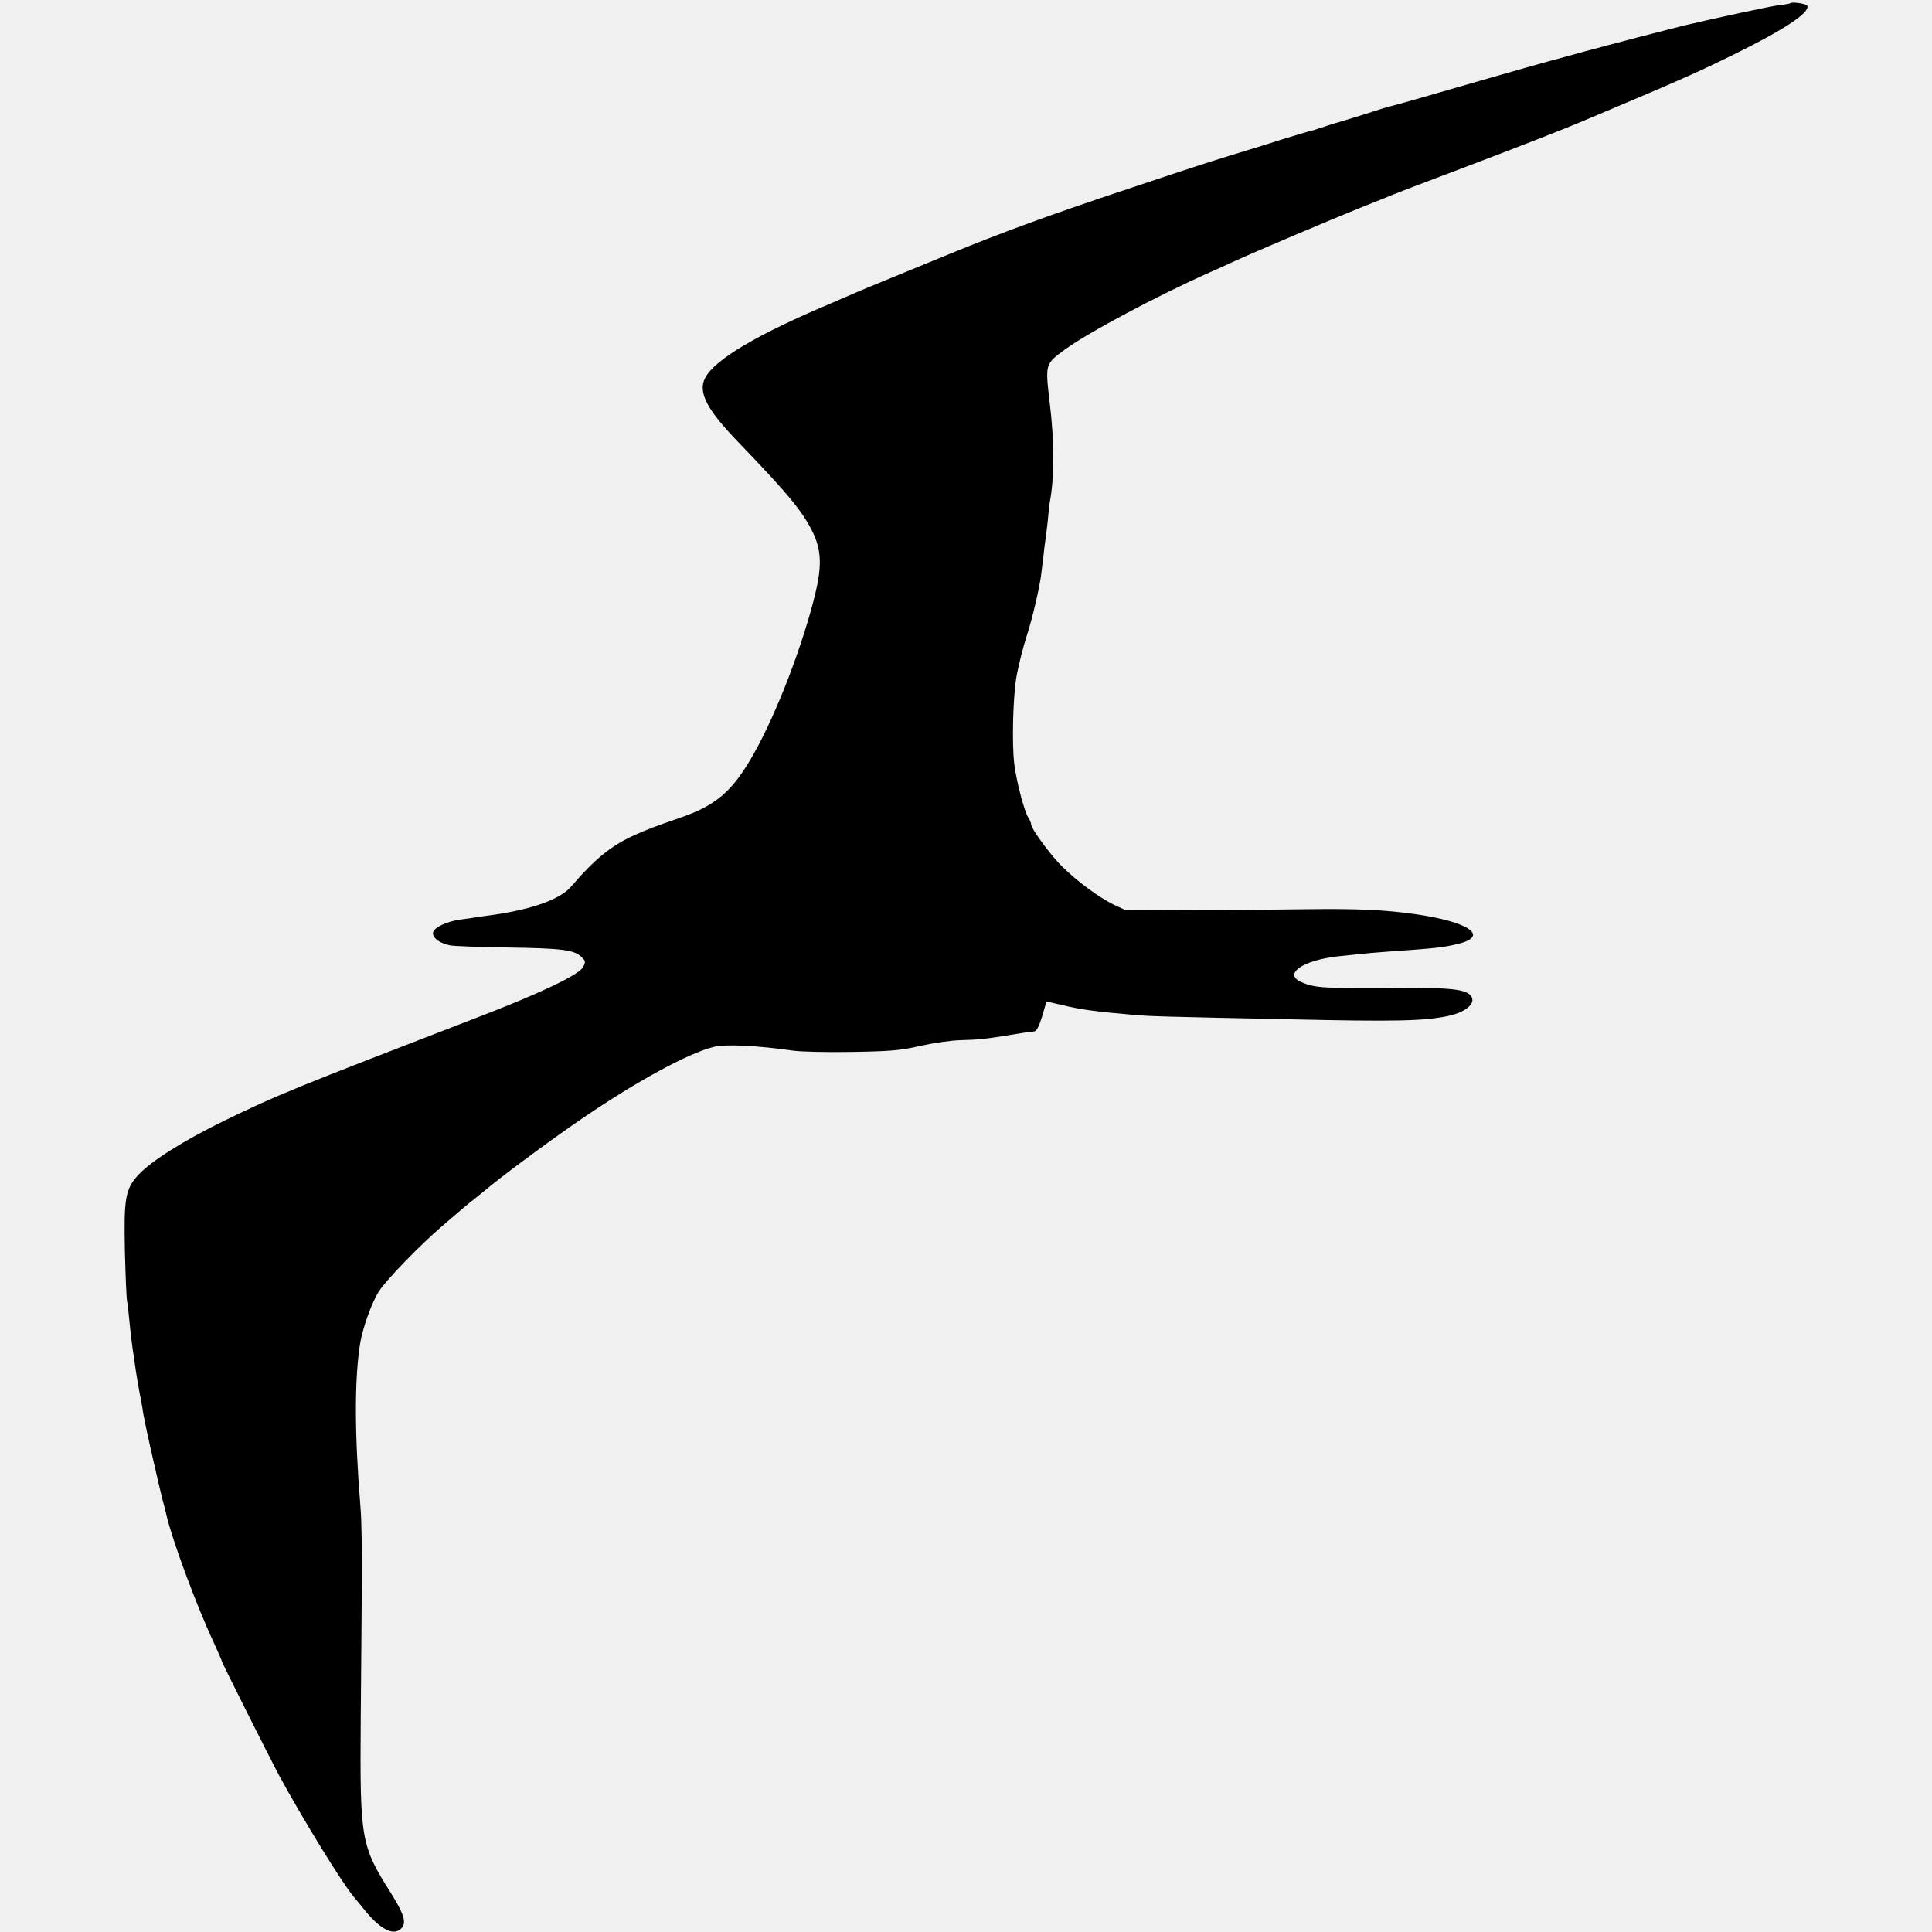
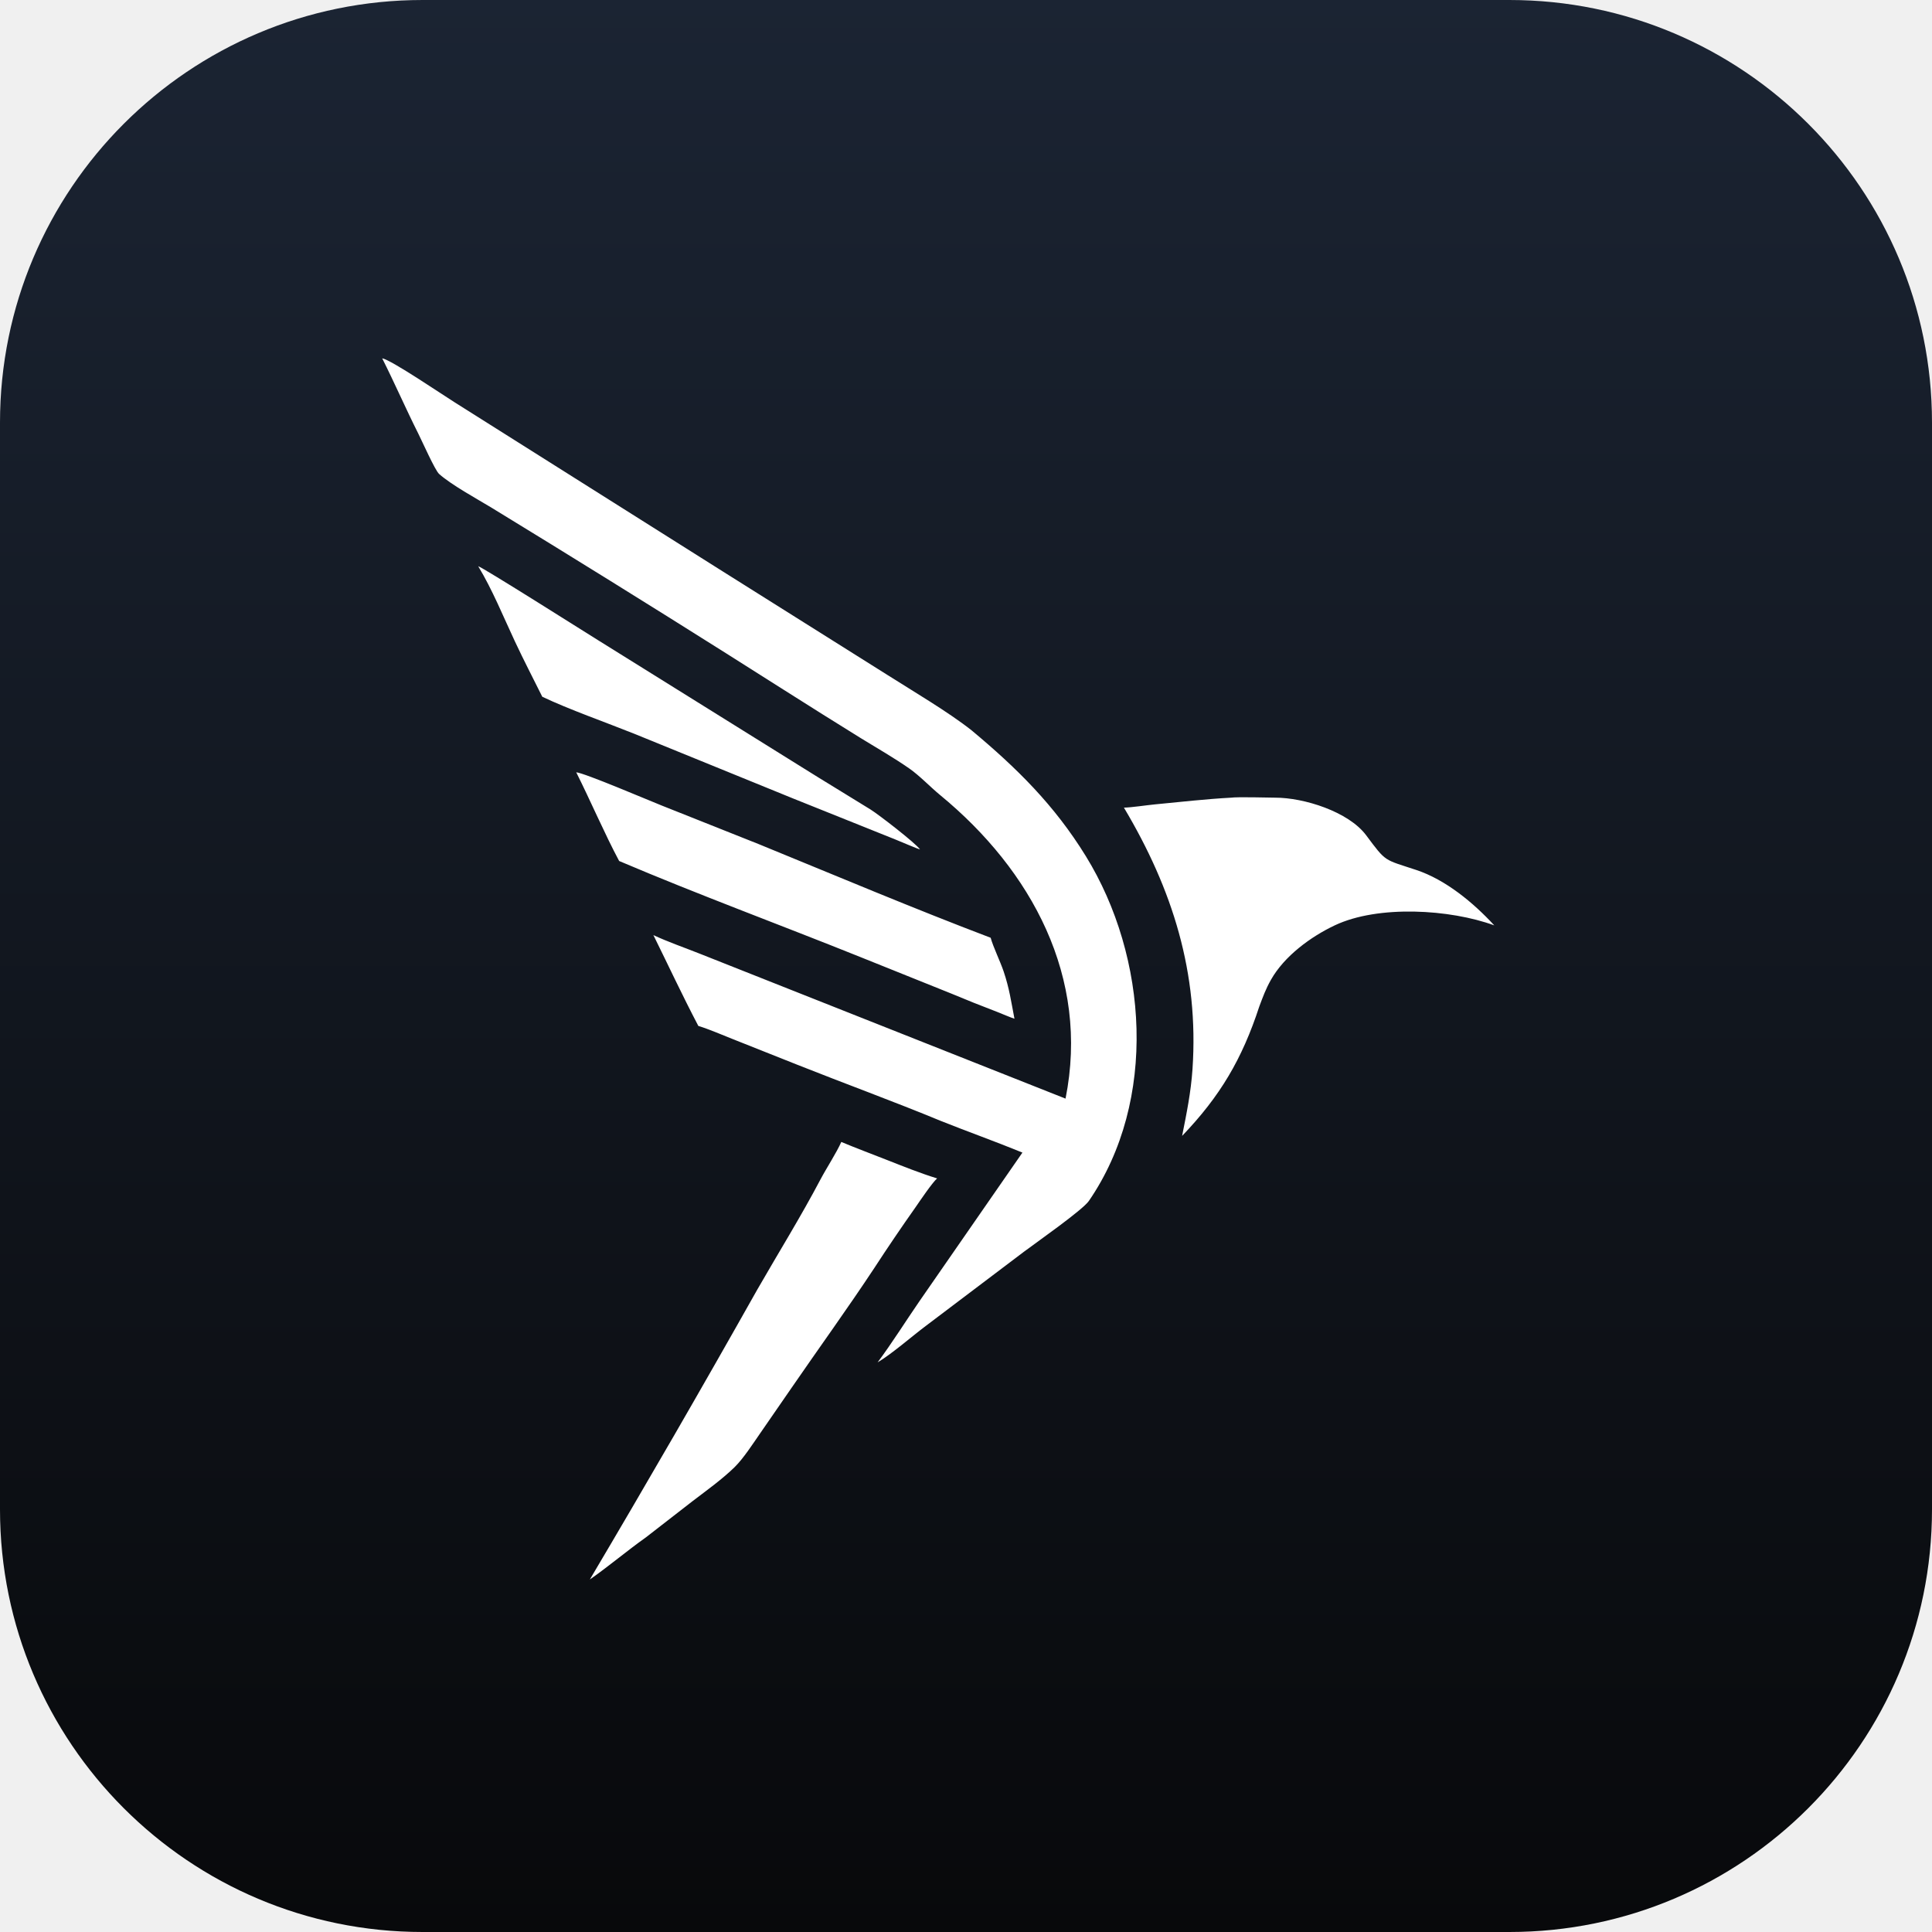
- <svg xmlns="http://www.w3.org/2000/svg" version="1.0" width="888pt" height="888pt" viewBox="0 0 888 888" preserveAspectRatio="xMidYMid meet">
-   <g transform="translate(0,888) scale(0.1,-0.1)" fill="#000000" stroke="none">
-     <path d="M8228 8865 c-2 -2 -25 -6 -53 -9 -38 -5 -278 -56 -425 -91 -33 -7 -381 -98 -465 -121 -49 -14 -124 -34 -165 -45 -67 -18 -485 -138 -615 -176 -50 -14 -106 -30 -135 -37 -8 -2 -35 -11 -60 -19 -25 -8 -85 -27 -135 -42 -49 -14 -101 -31 -115 -36 -14 -5 -34 -11 -45 -13 -11 -3 -65 -19 -120 -36 -55 -18 -127 -40 -160 -50 -175 -53 -247 -77 -550 -178 -364 -121 -578 -200 -820 -299 -88 -36 -214 -88 -280 -115 -66 -27 -129 -53 -140 -58 -11 -5 -67 -29 -125 -54 -342 -144 -535 -259 -579 -343 -34 -66 7 -145 156 -299 229 -238 293 -316 340 -413 38 -80 41 -152 10 -281 -57 -234 -175 -543 -281 -732 -98 -174 -172 -239 -341 -297 -116 -40 -147 -52 -210 -80 -107 -49 -179 -107 -290 -236 -51 -59 -179 -105 -365 -131 -19 -2 -48 -7 -65 -9 -16 -3 -50 -8 -75 -11 -69 -9 -130 -39 -130 -63 0 -24 31 -46 78 -56 18 -4 139 -8 270 -10 250 -4 302 -11 335 -44 19 -18 19 -23 7 -46 -19 -36 -198 -121 -490 -233 -850 -328 -914 -354 -1159 -473 -185 -90 -337 -186 -395 -249 -60 -65 -67 -107 -62 -350 3 -113 7 -216 10 -230 3 -14 7 -52 10 -85 7 -70 14 -128 21 -170 2 -16 7 -48 10 -70 3 -22 11 -64 16 -94 6 -30 12 -64 14 -75 1 -12 5 -34 9 -51 3 -16 8 -39 10 -50 12 -57 58 -258 71 -310 9 -33 18 -69 20 -79 25 -110 138 -416 216 -582 21 -47 39 -87 39 -90 0 -7 217 -438 261 -521 109 -201 293 -501 347 -564 11 -13 37 -44 56 -68 69 -82 126 -109 160 -75 26 25 14 65 -48 164 -138 218 -142 245 -138 800 2 206 4 488 5 625 1 138 -1 293 -6 345 -28 345 -28 594 -1 760 12 69 54 187 86 235 33 52 188 212 293 302 98 84 108 93 144 121 19 15 52 42 75 61 78 64 302 229 426 313 248 169 483 297 600 326 53 14 205 6 365 -17 33 -5 155 -8 270 -6 179 3 226 7 316 28 58 13 140 25 182 26 82 2 120 6 217 22 73 12 97 16 122 18 12 1 23 21 38 70 l20 68 74 -17 c81 -20 155 -30 331 -45 69 -6 132 -8 715 -20 484 -11 620 -8 729 16 85 19 131 63 98 96 -25 26 -104 34 -302 32 -373 -2 -408 -1 -471 26 -90 37 2 102 171 120 33 3 76 8 95 10 19 2 71 7 115 10 243 17 267 20 338 37 145 36 47 102 -203 137 -136 19 -262 25 -490 22 -124 -2 -362 -4 -530 -4 l-305 -1 -56 26 c-65 31 -171 109 -238 176 -52 51 -141 173 -141 191 0 6 -6 22 -14 34 -18 27 -54 165 -64 244 -12 98 -6 322 12 414 9 47 29 127 45 176 26 80 58 218 66 278 1 11 6 47 10 80 3 33 8 70 10 83 2 13 7 53 11 90 3 37 8 74 9 83 22 118 22 279 -1 464 -20 172 -20 172 70 238 108 79 426 248 666 355 25 11 77 34 115 52 92 42 443 191 570 242 55 22 109 44 120 48 24 11 130 52 390 150 199 75 449 173 500 195 17 7 118 50 225 95 237 100 333 143 490 220 229 113 348 191 337 223 -3 10 -70 20 -79 12z" />
-   </g>
+ <svg xmlns="http://www.w3.org/2000/svg" viewBox="0 0 512 512">
+   <defs>
+     <linearGradient id="bg" x1="0" y1="0" x2="0" y2="1">
+       <stop offset="0" stop-color="#1b2433" />
+       <stop offset="1" stop-color="#08090b" />
+     </linearGradient>
+   </defs>
+   <rect width="512" height="512" rx="112" fill="url(#bg)" />
+   <svg x="97.2" y="91.0" width="301.6" height="330.0" viewBox="5 7 371 406">
+     <path fill="#ffffff" d="M232.795 253.239L142.46 217.449L113.266 205.878C108.63 204.04 102.847 202.02 98.418 199.924C103.479 210.167 107.704 219.296 113.07 229.536C116.417 230.544 121.081 232.56 124.413 233.877L145.312 242.185C160.905 248.383 176.576 254.082 192.125 260.508C201.019 264.065 209.805 267.171 218.74 270.835L185.204 319.233C180.746 325.69 176.179 333.007 171.519 339.236C176.249 336.422 182.587 330.833 187.311 327.292L219.281 303.127C223.274 300.138 238.36 289.57 240.397 286.61C262.886 253.923 259.666 207.057 239.418 174.19C229.124 157.48 216.852 145.417 202.16 133.161C194.656 127.222 183.026 120.376 174.77 115.135L121.101 81.392L33.67 26.251C30.001 23.966 12.924 12.355 9.993 11.867C14.036 19.891 17.752 28.434 21.778 36.442C22.996 38.864 27.222 48.384 28.551 49.57C32.533 53.122 40.798 57.647 45.482 60.471L65.328 72.646C90.682 88.261 115.924 104.058 141.053 120.033C149.378 125.321 157.732 130.562 166.115 135.756C171.277 138.92 176.815 142.099 181.78 145.55C185.272 147.979 188.559 151.513 191.898 154.259C221.736 178.797 240.714 213.731 232.795 253.239ZM251.832 158.37C267.682 184.947 276.314 212.267 274.19 243.628C273.683 251.112 272.269 258.072 270.801 265.398C283.217 252.453 290.355 240.36 295.972 223.189C297.188 219.958 298.061 217.525 299.777 214.484C304.127 206.777 312.73 200.448 320.611 196.73C334.761 190.056 358.177 191.476 372.585 196.758C365.727 189.306 356.683 181.857 347.16 178.694C336.486 175.148 337.447 176.272 330.821 167.387C325.068 159.674 310.513 155.107 301.171 155.118C299.268 155.071 288.258 154.849 286.906 155.11C278.505 155.559 270.355 156.508 262.001 157.3C259.202 157.565 254.43 158.308 251.832 158.37ZM41.298 79.658C45.916 87.278 49.455 96.038 53.263 104.159C56.187 110.393 59.133 116.074 62.191 122.211C70.75 126.299 83.15 130.659 92.121 134.256L144.03 155.405L177.208 168.707C178.344 169.149 184.702 171.888 185.349 171.987C183.848 169.866 171.81 160.587 169.221 158.976C161.826 154.375 154.142 149.777 146.727 145.116L80.442 103.814C76.455 101.333 42.789 80.033 41.298 79.658ZM87.255 175.766C112.791 186.633 139.858 196.614 165.706 207.002L195.532 218.984C200.487 221.062 205.476 223.055 210.498 224.964C211.797 225.467 215.004 226.847 216.141 227.195C215.05 221.528 214.483 217.312 212.614 211.773C211.508 208.496 209.193 203.77 208.383 200.792C183.169 191.224 157.725 180.472 132.747 170.257L101.086 157.662C96.672 155.904 75.998 147.078 73.259 146.845C77.919 156.136 82.502 166.86 87.255 175.766ZM159.682 267.366C158.146 270.857 154.809 275.963 152.893 279.595C146.449 291.815 139.144 303.568 132.283 315.525C114.437 347.224 96.241 378.725 77.698 410.022C83.756 405.804 89.693 400.753 95.966 396.298L111.213 384.464C115.67 381.061 121.039 377.199 124.966 373.325C127.763 370.565 130.907 365.716 133.228 362.368L143.448 347.567C152.368 334.593 161.784 321.594 170.458 308.458C174.807 301.78 179.28 295.185 183.876 288.675C185.34 286.566 189.268 280.726 190.92 279.251C185.544 277.606 179.72 275.269 174.457 273.196C169.597 271.281 164.477 269.376 159.682 267.366Z" />
+   </svg>
</svg>
